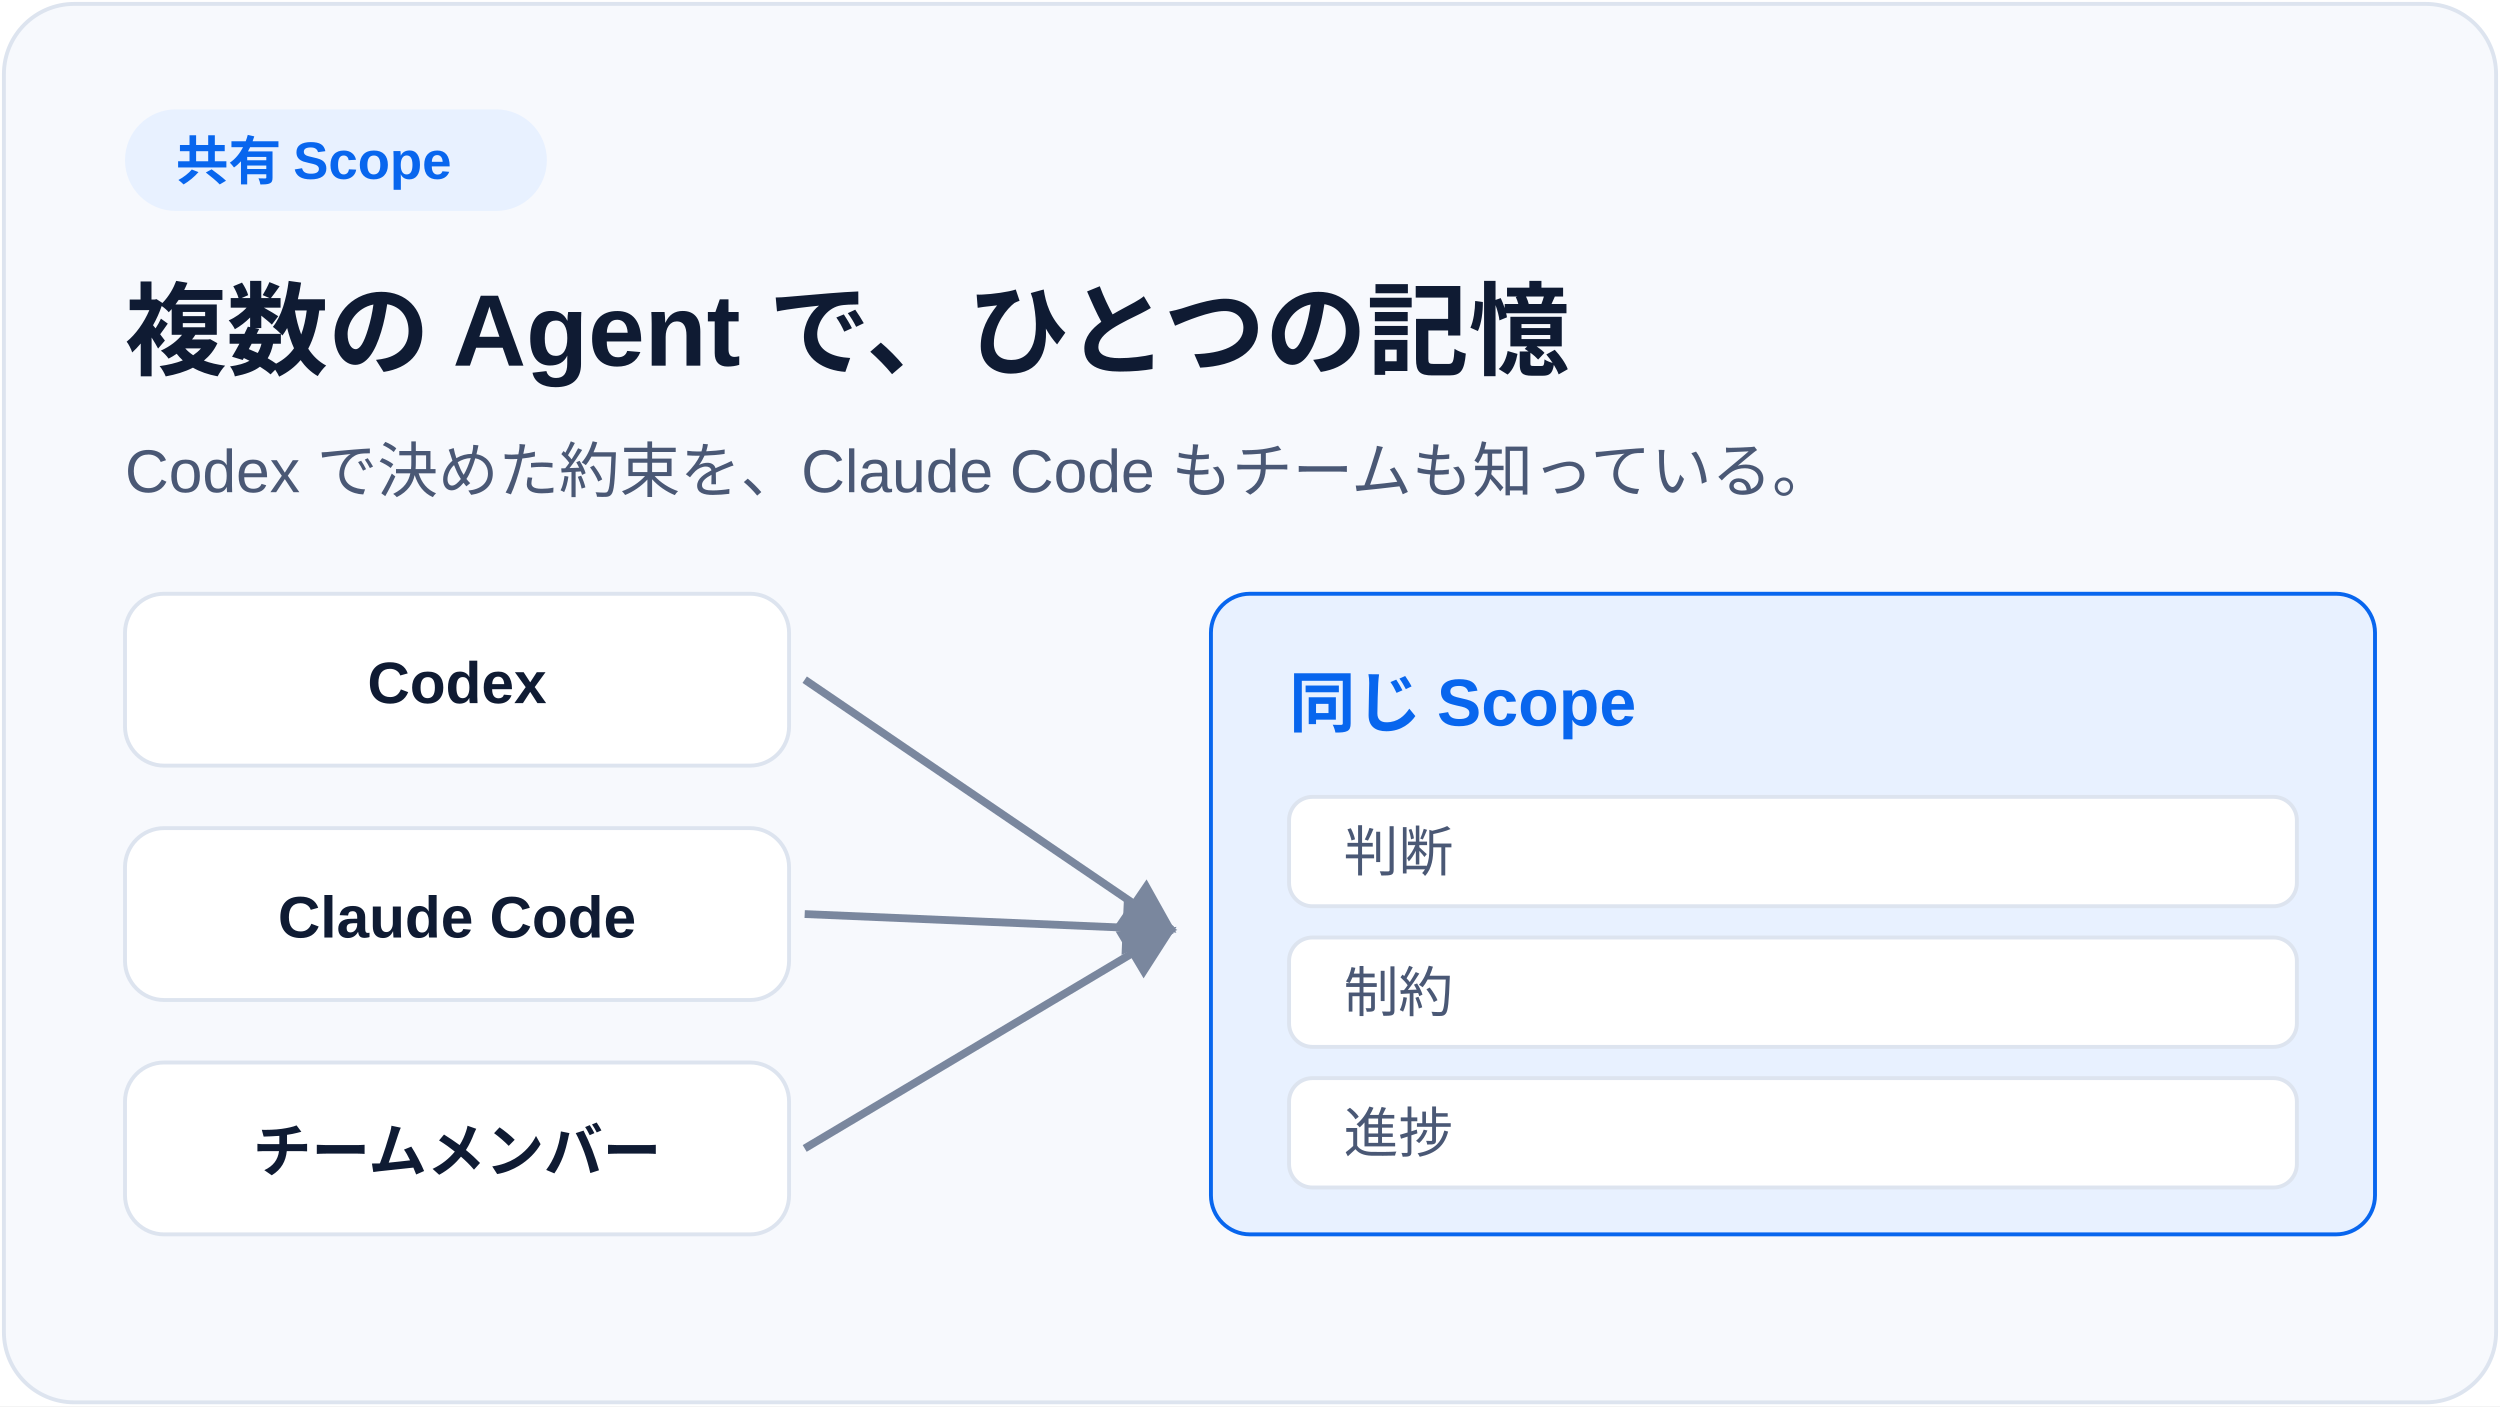
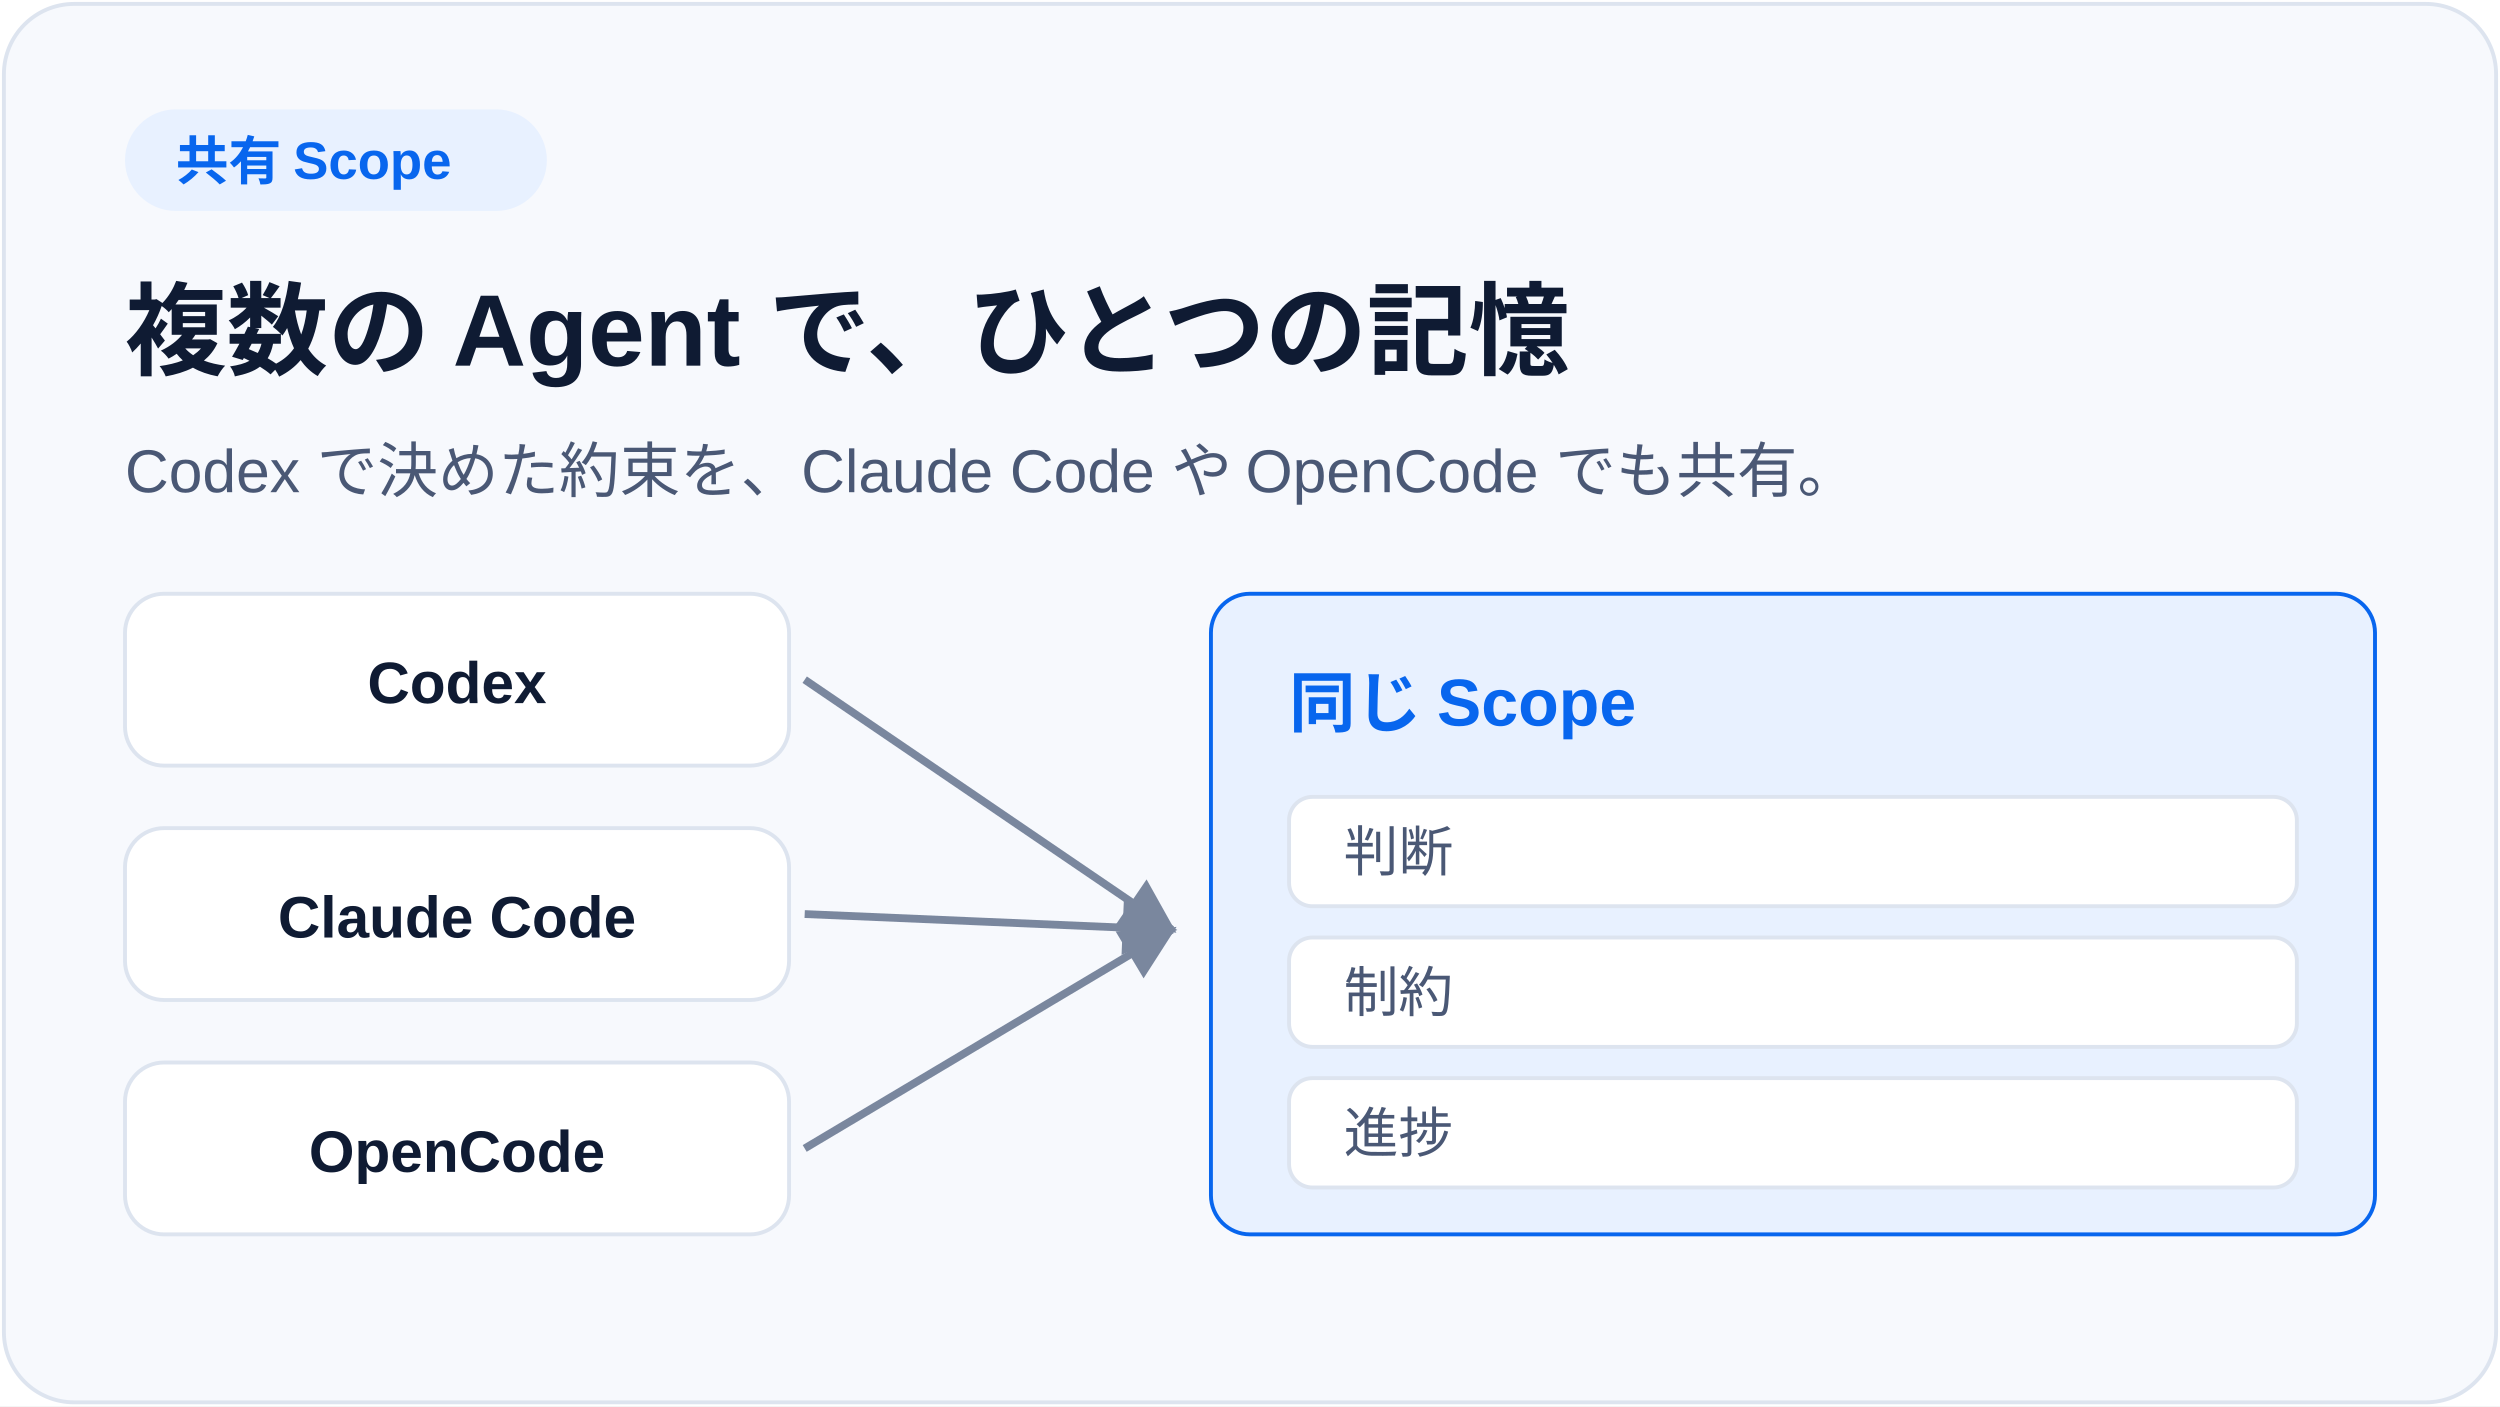
<svg xmlns="http://www.w3.org/2000/svg" width="640" height="360" viewBox="0 0 640 360" role="img" aria-labelledby="title">
  <defs>
    <marker id="head-muted" viewBox="0 0 10 10" refX="9" refY="5" markerWidth="7" markerHeight="7" orient="auto-start-reverse">
      <path d="M0 0L10 5L0 10Z" fill="#7a879e" />
    </marker>
    <marker id="head-accent" viewBox="0 0 10 10" refX="9" refY="5" markerWidth="7" markerHeight="7" orient="auto-start-reverse">
      <path d="M0 0L10 5L0 10Z" fill="#0866ee" />
    </marker>
  </defs>
  <rect width="640" height="360" fill="#ffffff" />
  <rect x="1" y="1" width="638" height="358" rx="18" fill="#f7f9fd" stroke="#dde4ef" />
  <g font-family="-apple-system,BlinkMacSystemFont,'Segoe UI','PingFang SC','Hiragino Sans','Microsoft YaHei',Arial,sans-serif">
    <rect x="32" y="28" width="108" height="26" rx="13" fill="#e8f1ff" />
    <text x="45" y="46" font-size="13.5" font-weight="700" fill="#0866ee" text-anchor="start">共有 Scope</text>
    <text x="32" y="94" font-size="26" font-weight="800" fill="#0f1b33" text-anchor="start">複数の Agent で、ひとつの記憶</text>
-     <text x="32" y="126" font-size="15.5" font-weight="400" fill="#4a5875" text-anchor="start">Codex で決めた約束を、Claude Code もチームも知っている。</text>
+     <text x="32" y="126" font-size="15.5" font-weight="400" fill="#4a5875" text-anchor="start">Codex で決めた約束を、Claude Code や OpenCode でも共有。</text>
    <rect x="32" y="152" width="170" height="44" rx="10" fill="#ffffff" stroke="#dde4ef" />
    <text x="117" y="180" font-size="15" font-weight="600" fill="#0f1b33" text-anchor="middle">Codex</text>
    <path d="M206 174L300 238" stroke="#7a879e" stroke-width="2" fill="none" marker-end="url(#head-muted)" />
    <rect x="32" y="212" width="170" height="44" rx="10" fill="#ffffff" stroke="#dde4ef" />
    <text x="117" y="240" font-size="15" font-weight="600" fill="#0f1b33" text-anchor="middle">Claude Code</text>
    <path d="M206 234L300 238" stroke="#7a879e" stroke-width="2" fill="none" marker-end="url(#head-muted)" />
    <rect x="32" y="272" width="170" height="44" rx="10" fill="#ffffff" stroke="#dde4ef" />
-     <text x="117" y="300" font-size="15" font-weight="600" fill="#0f1b33" text-anchor="middle">チームメンバー</text>
+     <text x="117" y="300" font-size="15" font-weight="600" fill="#0f1b33" text-anchor="middle">OpenCode</text>
    <path d="M206 294L300 238" stroke="#7a879e" stroke-width="2" fill="none" marker-end="url(#head-muted)" />
    <rect x="310" y="152" width="298" height="164" rx="10" fill="#e8f1ff" stroke="#0866ee" />
    <text x="330" y="186" font-size="17" font-weight="700" fill="#0866ee" text-anchor="start">同じ Scope</text>
    <rect x="330" y="204" width="258" height="28" rx="6" fill="#ffffff" stroke="#dde4ef" />
    <text x="344" y="223" font-size="14" font-weight="400" fill="#4a5875" text-anchor="start">判断</text>
    <rect x="330" y="240" width="258" height="28" rx="6" fill="#ffffff" stroke="#dde4ef" />
    <text x="344" y="259" font-size="14" font-weight="400" fill="#4a5875" text-anchor="start">制約</text>
    <rect x="330" y="276" width="258" height="28" rx="6" fill="#ffffff" stroke="#dde4ef" />
    <text x="344" y="295" font-size="14" font-weight="400" fill="#4a5875" text-anchor="start">進捗</text>
  </g>
</svg>
